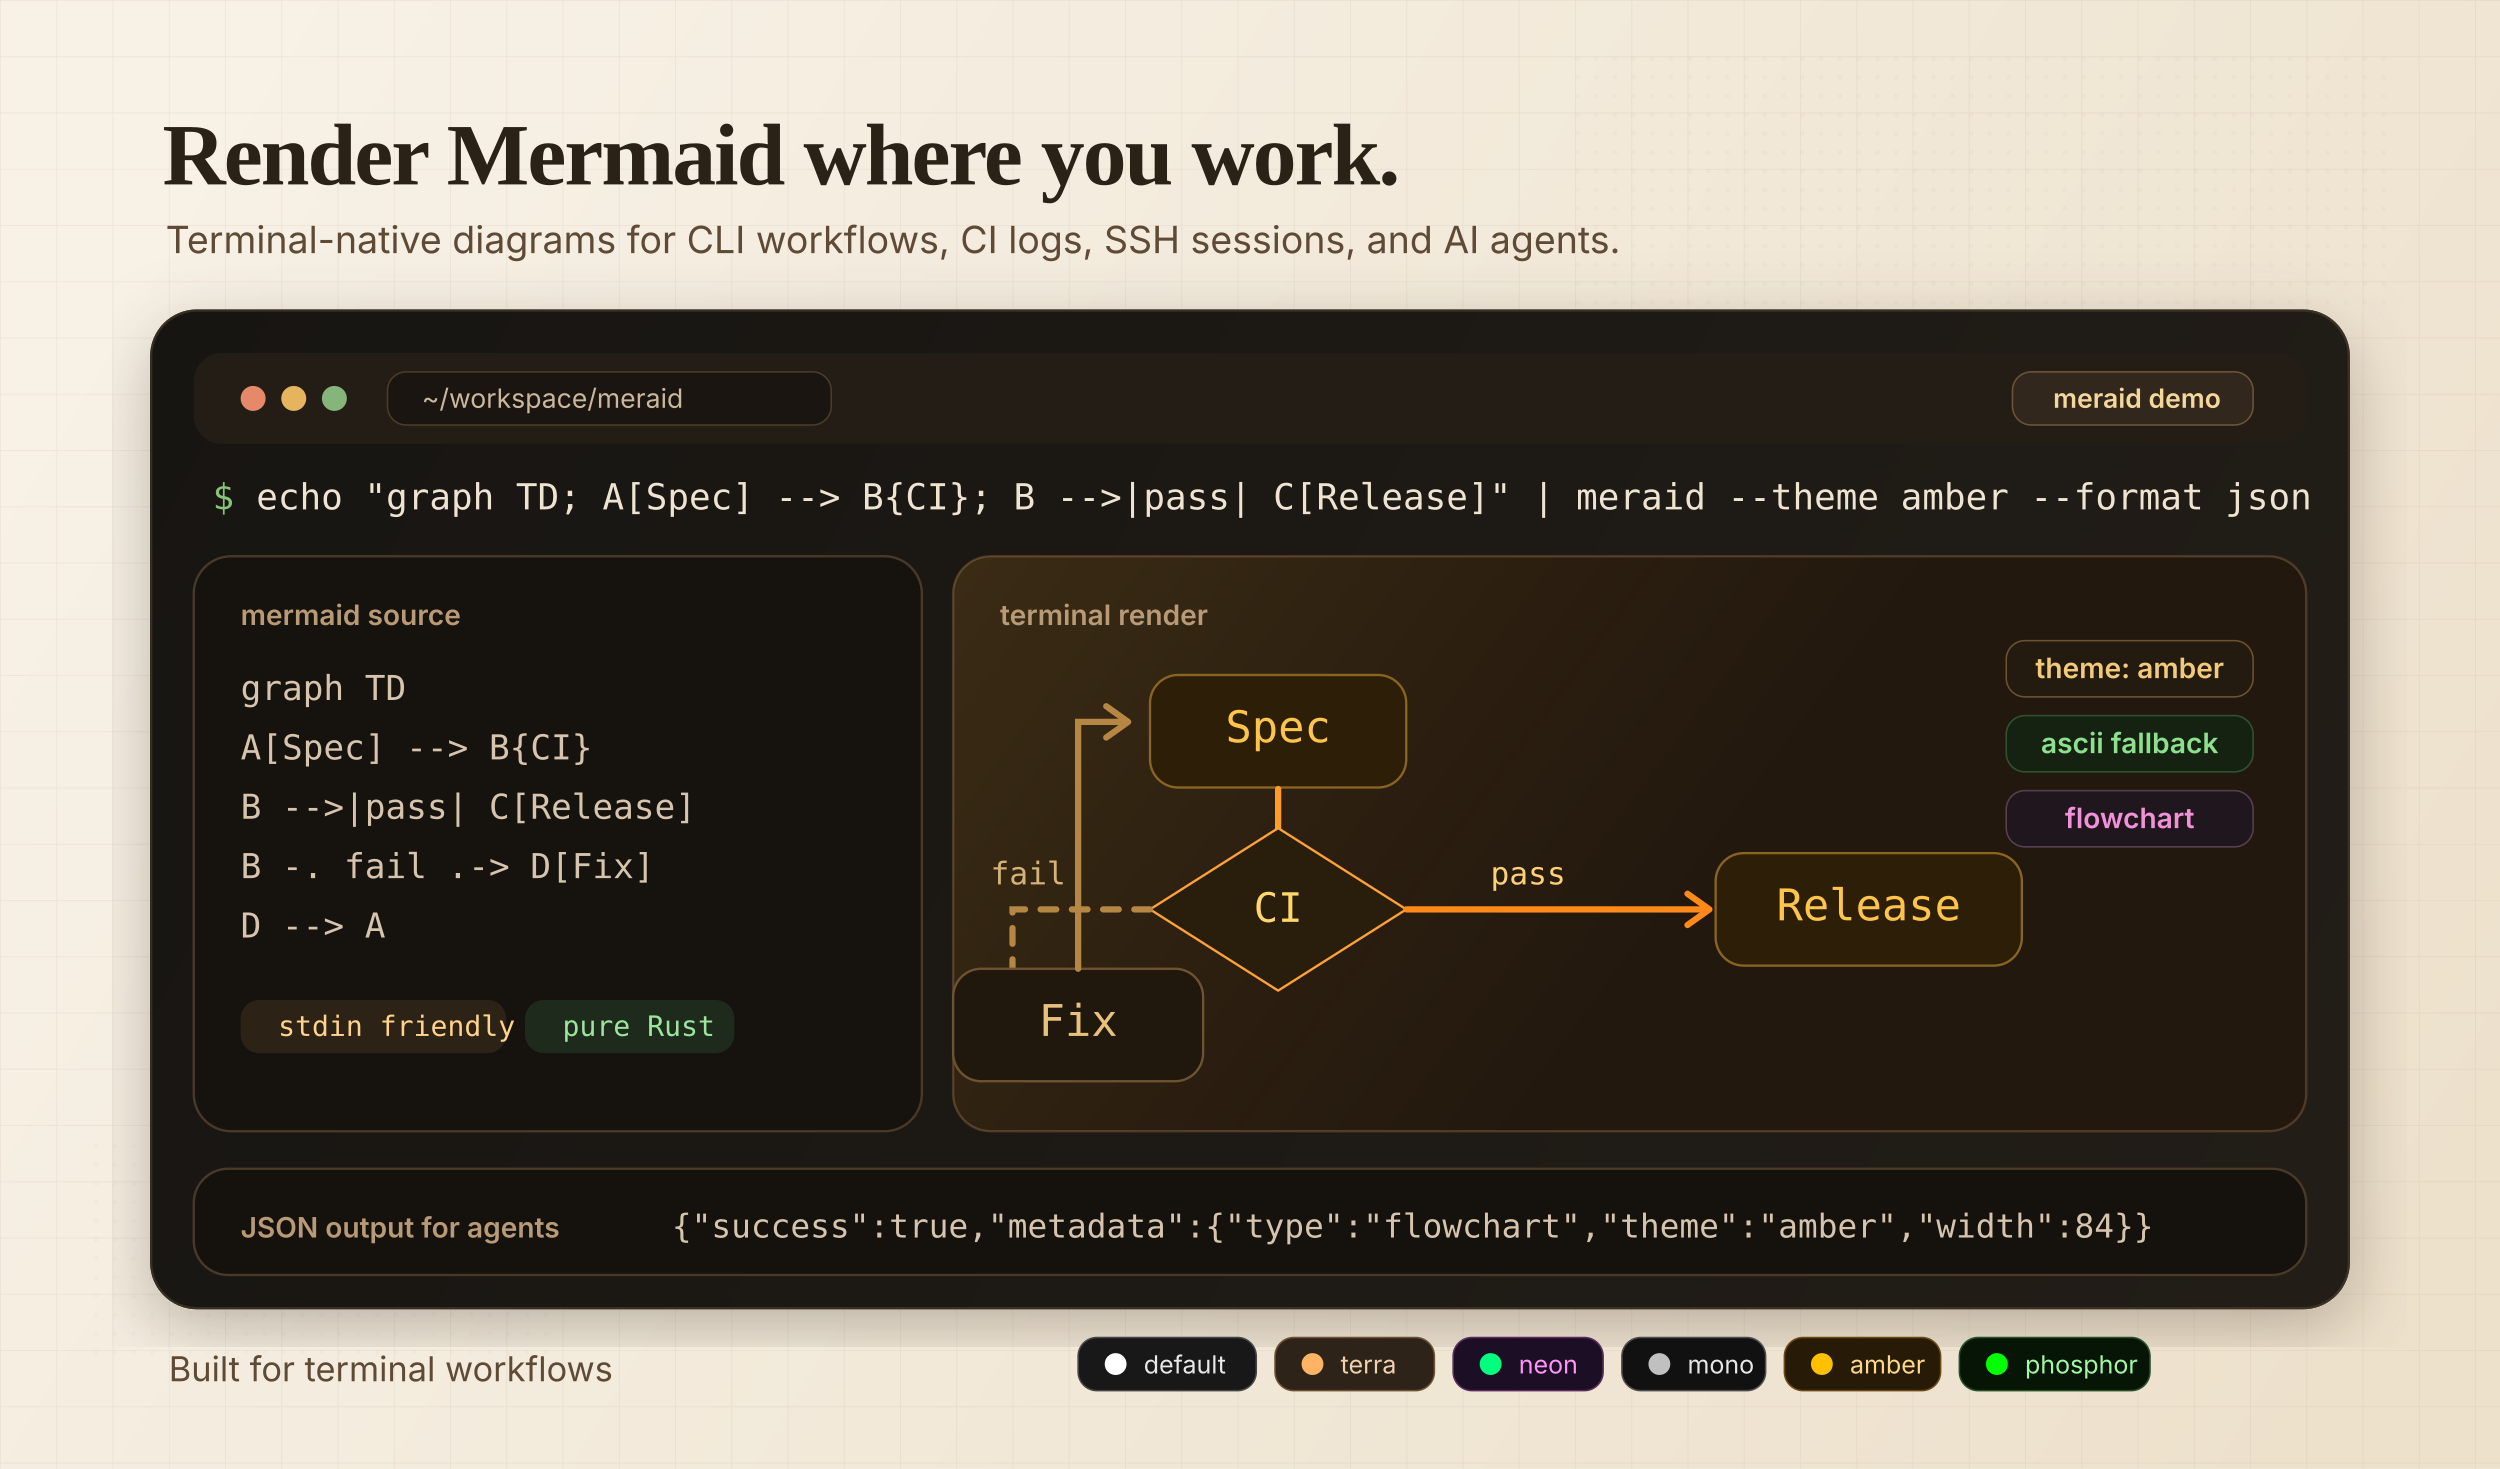
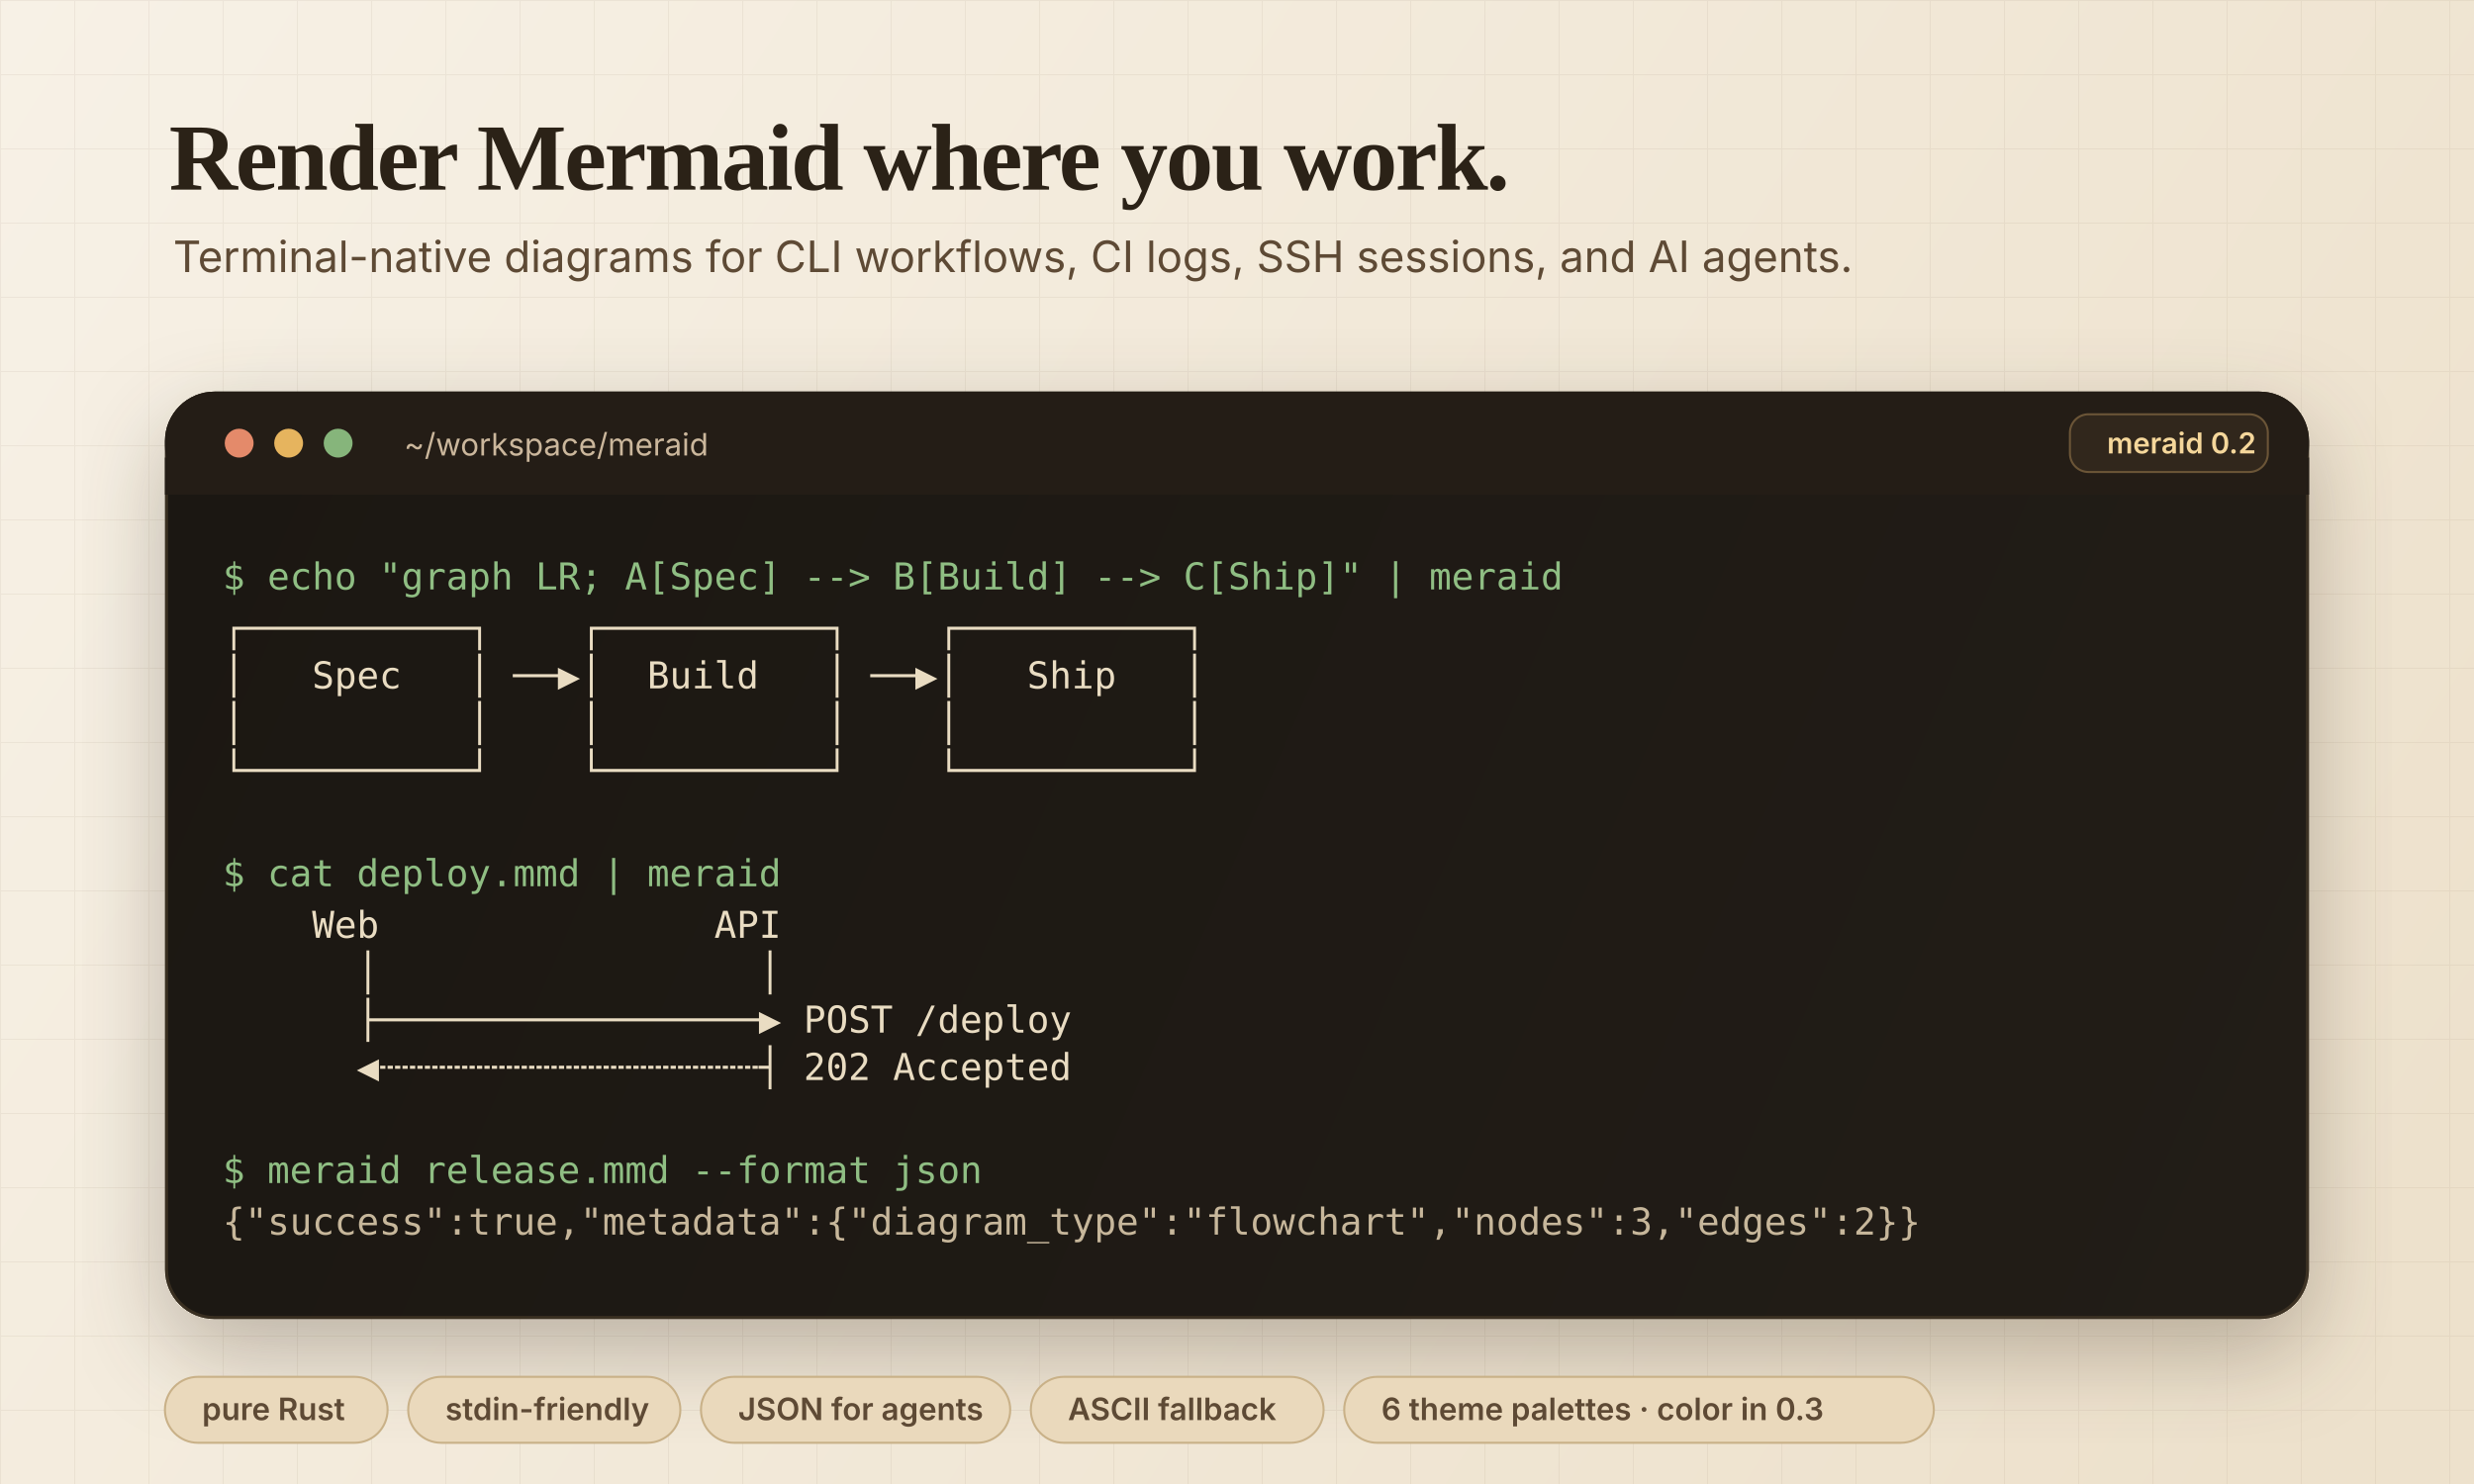
- <svg xmlns="http://www.w3.org/2000/svg" width="1600" height="940" viewBox="0 0 1600 940" fill="none" role="img" aria-labelledby="title desc">
+ <svg xmlns="http://www.w3.org/2000/svg" width="1200" height="720" viewBox="0 0 1200 720" fill="none" role="img" aria-labelledby="title desc">
  <defs>
-     <linearGradient id="bg" x1="128" y1="72" x2="1500" y2="900" gradientUnits="userSpaceOnUse">
+     <linearGradient id="bg" x1="0" y1="0" x2="1100" y2="700" gradientUnits="userSpaceOnUse">
      <stop stop-color="#F7F1E6" />
      <stop offset="1" stop-color="#EDE1CC" />
    </linearGradient>
-     <linearGradient id="window" x1="132" y1="132" x2="1476" y2="820" gradientUnits="userSpaceOnUse">
-       <stop stop-color="#171512" />
+     <linearGradient id="window" x1="80" y1="190" x2="1120" y2="640" gradientUnits="userSpaceOnUse">
+       <stop stop-color="#1B1712" />
      <stop offset="1" stop-color="#221D17" />
    </linearGradient>
-     <linearGradient id="panel" x1="170" y1="228" x2="1452" y2="734" gradientUnits="userSpaceOnUse">
-       <stop stop-color="#201A14" />
-       <stop offset="1" stop-color="#181510" />
-     </linearGradient>
-     <linearGradient id="amberGlow" x1="360" y1="240" x2="980" y2="700" gradientUnits="userSpaceOnUse">
-       <stop stop-color="#FFCA54" stop-opacity="0.22" />
-       <stop offset="1" stop-color="#FF8C1A" stop-opacity="0.06" />
-     </linearGradient>
-     <filter id="shadow" x="72" y="86" width="1468" height="776" filterUnits="userSpaceOnUse" color-interpolation-filters="sRGB">
-       <feFlood flood-opacity="0" result="BackgroundImageFix" />
+     <filter id="shadow" x="40" y="160" width="1120" height="540" filterUnits="userSpaceOnUse" color-interpolation-filters="sRGB">
+       <feFlood flood-opacity="0" result="bg" />
      <feColorMatrix in="SourceAlpha" type="matrix" values="0 0 0 0 0 0 0 0 0 0 0 0 0 0 0 0 0 0 127 0" result="hardAlpha" />
      <feOffset dy="16" />
-       <feGaussianBlur stdDeviation="24" />
+       <feGaussianBlur stdDeviation="22" />
      <feComposite in2="hardAlpha" operator="out" />
      <feColorMatrix type="matrix" values="0 0 0 0 0.176 0 0 0 0 0.125 0 0 0 0 0.082 0 0 0 0.28 0" />
-       <feBlend mode="normal" in2="BackgroundImageFix" result="effect1_dropShadow_1_1" />
-       <feBlend mode="normal" in="SourceGraphic" in2="effect1_dropShadow_1_1" result="shape" />
+       <feBlend mode="normal" in2="bg" result="e1" />
+       <feBlend mode="normal" in="SourceGraphic" in2="e1" result="shape" />
    </filter>
    <pattern id="paperGrid" width="36" height="36" patternUnits="userSpaceOnUse">
      <path d="M36 0H0V36" stroke="#8F7F69" stroke-opacity="0.10" stroke-width="1" />
    </pattern>
-     <pattern id="tinyDots" width="12" height="12" patternUnits="userSpaceOnUse">
-       <circle cx="1.5" cy="1.5" r="1.5" fill="#8B7457" fill-opacity="0.12" />
-     </pattern>
  </defs>
-   <rect width="1600" height="940" fill="url(#bg)" />
-   <rect width="1600" height="940" fill="url(#paperGrid)" />
-   <rect x="1008" y="36" width="520" height="160" fill="url(#tinyDots)" opacity="0.35" />
-   <rect x="56" y="724" width="300" height="148" fill="url(#tinyDots)" opacity="0.28" />
-   <text x="104" y="118" fill="#2B2217" font-family="Georgia, 'Times New Roman', serif" font-size="56" font-weight="700" letter-spacing="-1.2">Render Mermaid where you work.</text>
-   <text x="106" y="162" fill="#5E4A35" font-family="-apple-system, BlinkMacSystemFont, 'Segoe UI', sans-serif" font-size="24">Terminal-native diagrams for CLI workflows, CI logs, SSH sessions, and AI agents.</text>
+   <rect width="1200" height="720" fill="url(#bg)" />
+   <rect width="1200" height="720" fill="url(#paperGrid)" />
+   <text x="82" y="92" fill="#2B2217" font-family="Georgia, 'Times New Roman', serif" font-size="46" font-weight="700" letter-spacing="-1">Render Mermaid where you work.</text>
+   <text x="84" y="132" fill="#5E4A35" font-family="-apple-system, BlinkMacSystemFont, 'Segoe UI', sans-serif" font-size="21">Terminal-native diagrams for CLI workflows, CI logs, SSH sessions, and AI agents.</text>
  <g filter="url(#shadow)">
-     <rect x="96" y="198" width="1408" height="640" rx="30" fill="url(#window)" />
-     <rect x="96.75" y="198.75" width="1406.5" height="638.5" rx="29.25" stroke="#5E4C35" stroke-opacity="0.45" stroke-width="1.5" />
+     <rect x="80" y="190" width="1040" height="450" rx="24" fill="url(#window)" />
+     <rect x="80.75" y="190.75" width="1038.5" height="448.5" rx="23.25" stroke="#5E4C35" stroke-opacity="0.45" stroke-width="1.5" />
  </g>
-   <rect x="124" y="226" width="1352" height="58" rx="18" fill="#241D16" />
-   <circle cx="162" cy="255" r="8" fill="#E48A6A" />
-   <circle cx="188" cy="255" r="8" fill="#E6B45E" />
-   <circle cx="214" cy="255" r="8" fill="#86B57B" />
-   <rect x="248" y="238" width="284" height="34" rx="12" fill="#1A1510" stroke="#4C3B29" />
-   <text x="270" y="261" fill="#CBB79C" font-family="-apple-system, BlinkMacSystemFont, 'Segoe UI', sans-serif" font-size="17">~/workspace/meraid</text>
-   <rect x="1288" y="238" width="154" height="34" rx="12" fill="#31271C" stroke="#6B5537" />
-   <text x="1314" y="261" fill="#F5D79B" font-family="-apple-system, BlinkMacSystemFont, 'Segoe UI', sans-serif" font-size="17" font-weight="600">meraid demo</text>
-   <text x="136" y="326" fill="#89C27A" font-family="Menlo, Consolas, Monaco, monospace" font-size="23">$</text>
-   <text x="164" y="326" fill="#EFE3D1" font-family="Menlo, Consolas, Monaco, monospace" font-size="23">echo "graph TD; A[Spec] --&gt; B{CI}; B --&gt;|pass| C[Release]" | meraid --theme amber --format json</text>
-   <rect x="124" y="356" width="466" height="368" rx="24" fill="#16120E" stroke="#4A3928" stroke-width="1.5" />
-   <rect x="610" y="356" width="866" height="368" rx="24" fill="#14110D" stroke="#4A3928" stroke-width="1.5" />
-   <rect x="610" y="356" width="866" height="368" rx="24" fill="url(#amberGlow)" />
-   <text x="154" y="400" fill="#B89A76" font-family="-apple-system, BlinkMacSystemFont, 'Segoe UI', sans-serif" font-size="18" font-weight="600">mermaid source</text>
-   <text x="640" y="400" fill="#B89A76" font-family="-apple-system, BlinkMacSystemFont, 'Segoe UI', sans-serif" font-size="18" font-weight="600">terminal render</text>
-   <text x="154" y="448" fill="#D7C4AE" font-family="Menlo, Consolas, Monaco, monospace" font-size="22">graph TD</text>
-   <text x="154" y="486" fill="#D7C4AE" font-family="Menlo, Consolas, Monaco, monospace" font-size="22">    A[Spec] --&gt; B{CI}</text>
-   <text x="154" y="524" fill="#D7C4AE" font-family="Menlo, Consolas, Monaco, monospace" font-size="22">    B --&gt;|pass| C[Release]</text>
-   <text x="154" y="562" fill="#D7C4AE" font-family="Menlo, Consolas, Monaco, monospace" font-size="22">    B -. fail .-&gt; D[Fix]</text>
-   <text x="154" y="600" fill="#D7C4AE" font-family="Menlo, Consolas, Monaco, monospace" font-size="22">    D --&gt; A</text>
-   <rect x="154" y="640" width="170" height="34" rx="12" fill="#2D2216" />
-   <text x="178" y="663" fill="#FFD38C" font-family="Menlo, Consolas, Monaco, monospace" font-size="18">stdin friendly</text>
-   <rect x="336" y="640" width="134" height="34" rx="12" fill="#1E2A1B" />
-   <text x="360" y="663" fill="#9CE59C" font-family="Menlo, Consolas, Monaco, monospace" font-size="18">pure Rust</text>
-   <rect x="736" y="432" width="164" height="72" rx="18" fill="#2D1E08" stroke="#8A6422" stroke-width="1.5" />
-   <text x="818" y="475" text-anchor="middle" fill="#FFC54A" font-family="Menlo, Consolas, Monaco, monospace" font-size="28">Spec</text>
-   <path d="M818 505V555" stroke="#FF9B29" stroke-width="4" stroke-linecap="round" />
-   <path d="M808 543L818 557L828 543" stroke="#FF9B29" stroke-width="4" stroke-linecap="round" stroke-linejoin="round" />
-   <polygon points="736,582 818,530 900,582 818,634" fill="#291D0B" stroke="#FFA238" stroke-width="1.5" />
-   <text x="818" y="590" text-anchor="middle" fill="#FFD76B" font-family="Menlo, Consolas, Monaco, monospace" font-size="26">CI</text>
-   <path d="M900 582H1092" stroke="#FF8A1A" stroke-width="4" stroke-linecap="round" />
-   <path d="M1080 572L1094 582L1080 592" stroke="#FF8A1A" stroke-width="4" stroke-linecap="round" stroke-linejoin="round" />
-   <text x="978" y="566" text-anchor="middle" fill="#FFD176" font-family="Menlo, Consolas, Monaco, monospace" font-size="20">pass</text>
-   <rect x="1098" y="546" width="196" height="72" rx="18" fill="#2D1E08" stroke="#8A6422" stroke-width="1.5" />
-   <text x="1196" y="589" text-anchor="middle" fill="#FFC54A" font-family="Menlo, Consolas, Monaco, monospace" font-size="28">Release</text>
-   <path d="M736 582H648V656H620" stroke="#B68744" stroke-width="4" stroke-linecap="round" stroke-dasharray="10 10" />
-   <path d="M632 646L618 656L632 666" stroke="#B68744" stroke-width="4" stroke-linecap="round" stroke-linejoin="round" />
-   <text x="658" y="566" text-anchor="middle" fill="#D4B27A" font-family="Menlo, Consolas, Monaco, monospace" font-size="20">fail</text>
-   <rect x="610" y="620" width="160" height="72" rx="18" fill="#21180D" stroke="#6F5330" stroke-width="1.5" />
-   <text x="690" y="663" text-anchor="middle" fill="#E8C27C" font-family="Menlo, Consolas, Monaco, monospace" font-size="28">Fix</text>
-   <path d="M690 620V462H720" stroke="#B68744" stroke-width="4" stroke-linecap="round" />
-   <path d="M708 452L722 462L708 472" stroke="#B68744" stroke-width="4" stroke-linecap="round" stroke-linejoin="round" />
-   <rect x="1284" y="410" width="158" height="36" rx="12" fill="#231A10" stroke="#6C522F" />
-   <text x="1363" y="434" text-anchor="middle" fill="#F2CA7A" font-family="-apple-system, BlinkMacSystemFont, 'Segoe UI', sans-serif" font-size="18" font-weight="600">theme: amber</text>
-   <rect x="1284" y="458" width="158" height="36" rx="12" fill="#152212" stroke="#315230" />
-   <text x="1363" y="482" text-anchor="middle" fill="#8DE08D" font-family="-apple-system, BlinkMacSystemFont, 'Segoe UI', sans-serif" font-size="18" font-weight="600">ascii fallback</text>
-   <rect x="1284" y="506" width="158" height="36" rx="12" fill="#20161D" stroke="#57404F" />
-   <text x="1363" y="530" text-anchor="middle" fill="#F192D8" font-family="-apple-system, BlinkMacSystemFont, 'Segoe UI', sans-serif" font-size="18" font-weight="600">flowchart</text>
-   <rect x="124" y="748" width="1352" height="68" rx="22" fill="#15120E" stroke="#4A3928" stroke-width="1.5" />
-   <text x="154" y="792" fill="#B89A76" font-family="-apple-system, BlinkMacSystemFont, 'Segoe UI', sans-serif" font-size="18" font-weight="600">JSON output for agents</text>
-   <text x="430" y="792" fill="#D7C4AE" font-family="Menlo, Consolas, Monaco, monospace" font-size="21">{"success":true,"metadata":{"type":"flowchart","theme":"amber","width":84}}</text>
-   <text x="108" y="884" fill="#5E4A35" font-family="-apple-system, BlinkMacSystemFont, 'Segoe UI', sans-serif" font-size="22">Built for terminal workflows</text>
-   <g>
-     <rect x="690" y="856" width="114" height="34" rx="12" fill="#181818" stroke="#464646" />
-     <circle cx="714" cy="873" r="7" fill="#FFFFFF" />
-     <text x="732" y="879" fill="#E8E8E8" font-family="-apple-system, BlinkMacSystemFont, 'Segoe UI', sans-serif" font-size="16">default</text>
-     <rect x="816" y="856" width="102" height="34" rx="12" fill="#2D2319" stroke="#6D5236" />
-     <circle cx="840" cy="873" r="7" fill="#FFB464" />
-     <text x="858" y="879" fill="#F1D0AF" font-family="-apple-system, BlinkMacSystemFont, 'Segoe UI', sans-serif" font-size="16">terra</text>
-     <rect x="930" y="856" width="96" height="34" rx="12" fill="#1C0E24" stroke="#5B2E5D" />
-     <circle cx="954" cy="873" r="7" fill="#00FF7F" />
-     <text x="972" y="879" fill="#FF95F8" font-family="-apple-system, BlinkMacSystemFont, 'Segoe UI', sans-serif" font-size="16">neon</text>
-     <rect x="1038" y="856" width="92" height="34" rx="12" fill="#111111" stroke="#4E4E4E" />
-     <circle cx="1062" cy="873" r="7" fill="#C0C0C0" />
-     <text x="1080" y="879" fill="#E7E7E7" font-family="-apple-system, BlinkMacSystemFont, 'Segoe UI', sans-serif" font-size="16">mono</text>
-     <rect x="1142" y="856" width="100" height="34" rx="12" fill="#271B08" stroke="#6D4A18" />
-     <circle cx="1166" cy="873" r="7" fill="#FFC000" />
-     <text x="1184" y="879" fill="#FFD98A" font-family="-apple-system, BlinkMacSystemFont, 'Segoe UI', sans-serif" font-size="16">amber</text>
-     <rect x="1254" y="856" width="122" height="34" rx="12" fill="#071507" stroke="#275127" />
-     <circle cx="1278" cy="873" r="7" fill="#00FF00" />
-     <text x="1296" y="879" fill="#A3F7A3" font-family="-apple-system, BlinkMacSystemFont, 'Segoe UI', sans-serif" font-size="16">phosphor</text>
+   <rect x="80" y="190" width="1040" height="50" rx="24" fill="#241D16" />
+   <rect x="80" y="222" width="1040" height="18" fill="#241D16" />
+   <circle cx="116" cy="215" r="7" fill="#E48A6A" />
+   <circle cx="140" cy="215" r="7" fill="#E6B45E" />
+   <circle cx="164" cy="215" r="7" fill="#86B57B" />
+   <text x="196" y="221" fill="#CBB79C" font-family="-apple-system, BlinkMacSystemFont, 'Segoe UI', sans-serif" font-size="15">~/workspace/meraid</text>
+   <rect x="1004" y="201" width="96" height="28" rx="9" fill="#31271C" stroke="#6B5537" />
+   <text x="1022" y="220" fill="#F5D79B" font-family="-apple-system, BlinkMacSystemFont, 'Segoe UI', sans-serif" font-size="14" font-weight="600">meraid 0.2</text>
+   <g font-family="'SF Mono','DejaVu Sans Mono',Menlo,Consolas,'Liberation Mono',monospace" font-size="18" xml:space="preserve">
+     <text x="108" y="286" fill="#8FBE83">$ echo "graph LR; A[Spec] --&gt; B[Build] --&gt; C[Ship]" | meraid</text>
+     <text x="108" y="311" fill="#E9DCC2">┌──────────┐    ┌──────────┐    ┌──────────┐</text>
+     <text x="108" y="334" fill="#E9DCC2">│   Spec   │ ──▶│  Build   │ ──▶│   Ship   │</text>
+     <text x="108" y="357" fill="#E9DCC2">│          │    │          │    │          │</text>
+     <text x="108" y="380" fill="#E9DCC2">└──────────┘    └──────────┘    └──────────┘</text>
+     <text x="108" y="430" fill="#8FBE83">$ cat deploy.mmd | meraid</text>
+     <text x="108" y="455" fill="#E9DCC2">    Web               API</text>
+     <text x="108" y="478" fill="#E9DCC2">      │                 │</text>
+     <text x="108" y="501" fill="#E9DCC2">      ├─────────────────▶ POST /deploy</text>
+     <text x="108" y="524" fill="#E9DCC2">      ◀┄┄┄┄┄┄┄┄┄┄┄┄┄┄┄┄┄┤ 202 Accepted</text>
+     <text x="108" y="574" fill="#8FBE83">$ meraid release.mmd --format json</text>
+     <text x="108" y="599" fill="#C7B79B">{"success":true,"metadata":{"diagram_type":"flowchart","nodes":3,"edges":2}}</text>
+   </g>
+   <g font-family="-apple-system, BlinkMacSystemFont, 'Segoe UI', sans-serif" font-size="15" font-weight="600">
+     <rect x="80" y="668" width="108" height="32" rx="16" fill="#EAD9BC" stroke="#C9B188" />
+     <text x="98" y="689" fill="#5E4A35">pure Rust</text>
+     <rect x="198" y="668" width="132" height="32" rx="16" fill="#EAD9BC" stroke="#C9B188" />
+     <text x="216" y="689" fill="#5E4A35">stdin-friendly</text>
+     <rect x="340" y="668" width="150" height="32" rx="16" fill="#EAD9BC" stroke="#C9B188" />
+     <text x="358" y="689" fill="#5E4A35">JSON for agents</text>
+     <rect x="500" y="668" width="142" height="32" rx="16" fill="#EAD9BC" stroke="#C9B188" />
+     <text x="518" y="689" fill="#5E4A35">ASCII fallback</text>
+     <rect x="652" y="668" width="286" height="32" rx="16" fill="#EAD9BC" stroke="#C9B188" />
+     <text x="670" y="689" fill="#5E4A35">6 theme palettes · color in 0.3</text>
  </g>
</svg>
